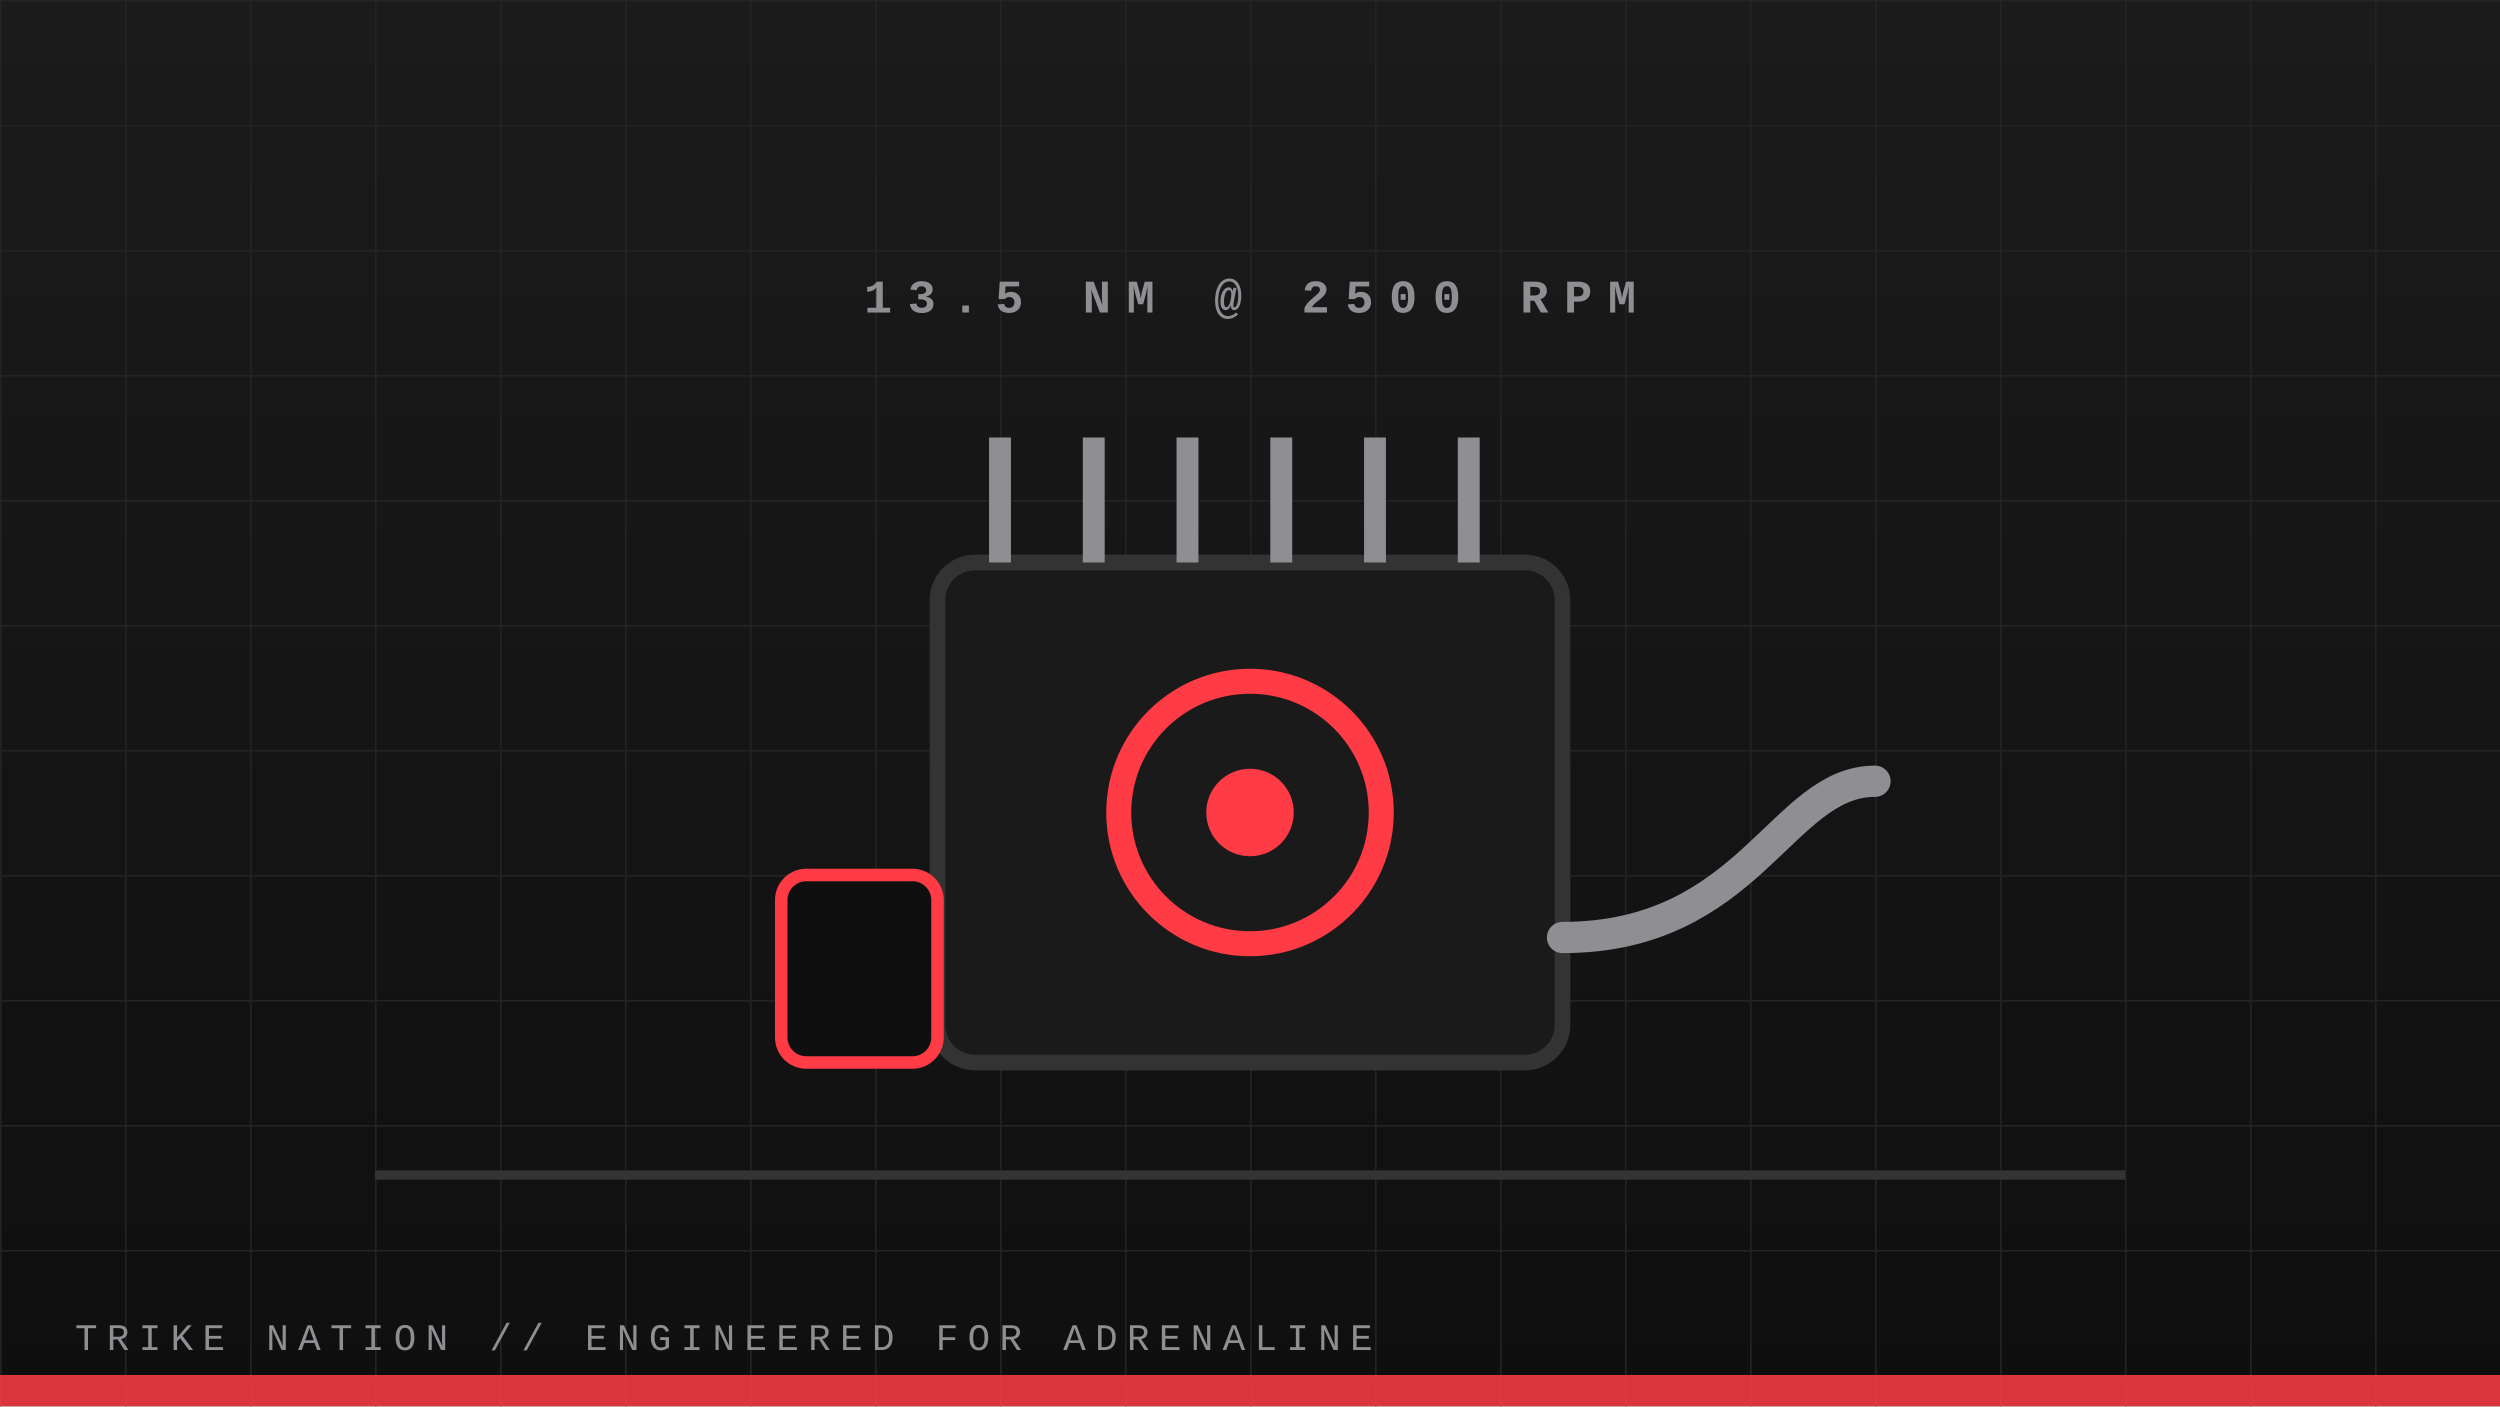
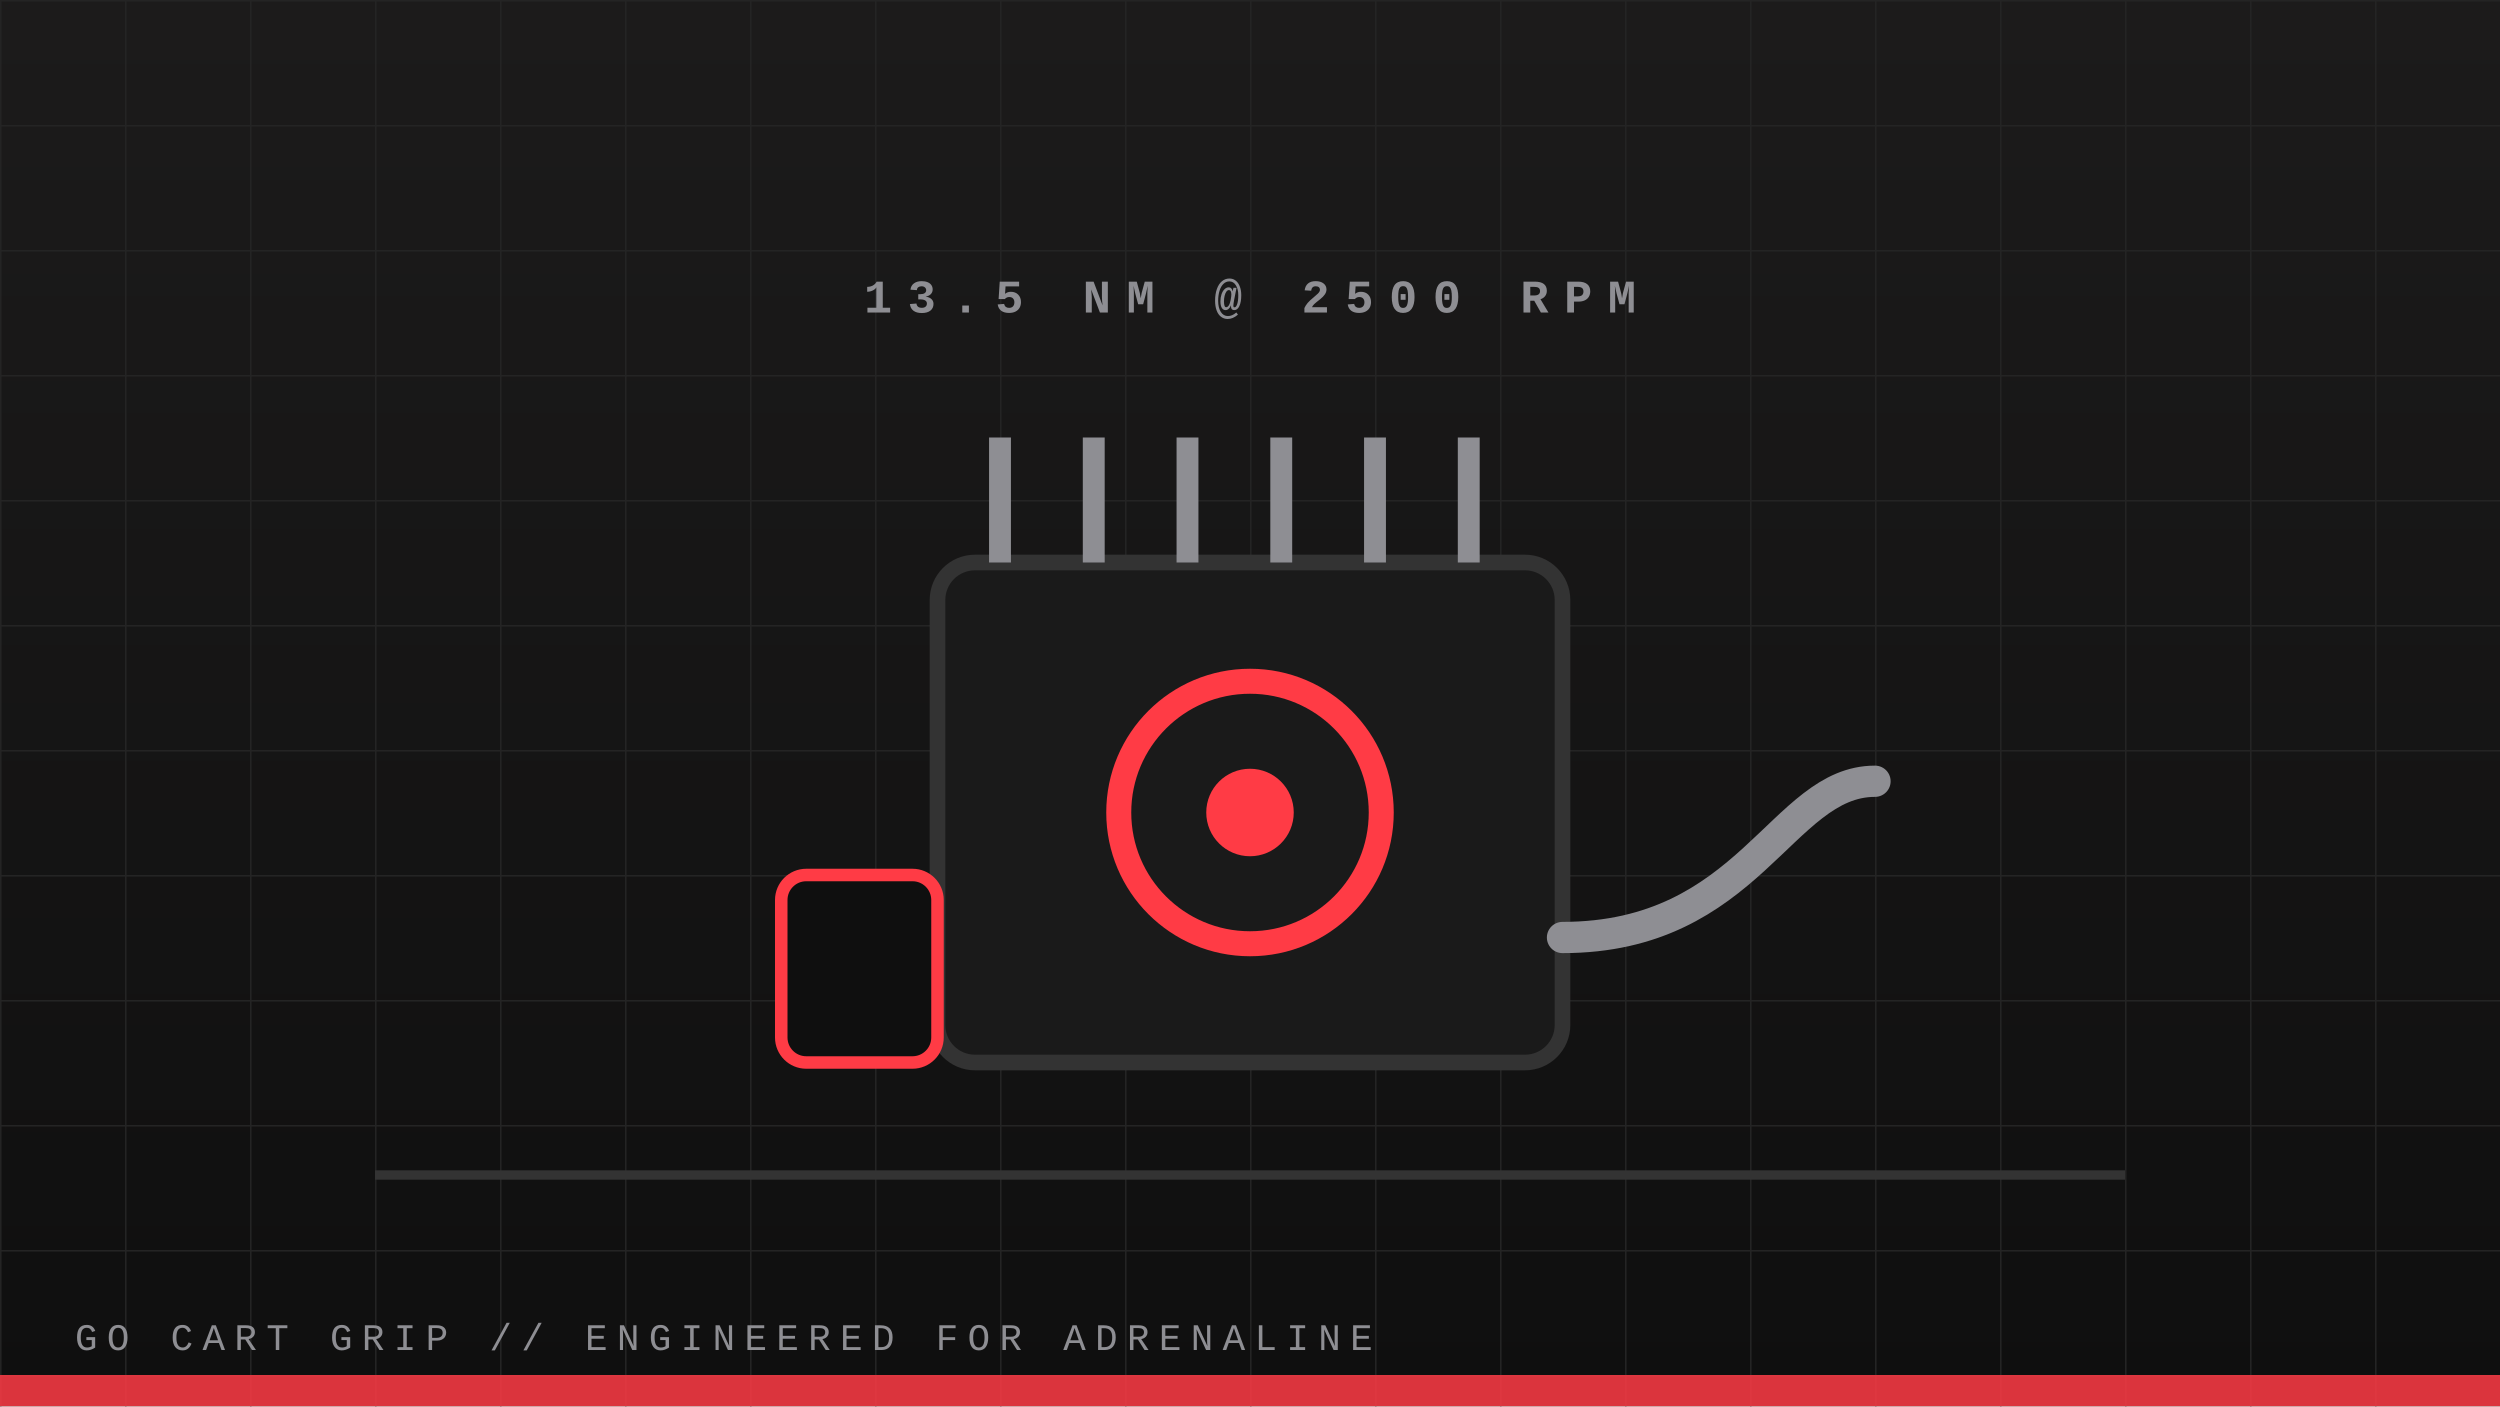
<svg xmlns="http://www.w3.org/2000/svg" width="800" height="450" viewBox="0 0 800 450">
  <defs>
    <linearGradient id="bg" x1="0" y1="0" x2="0" y2="1">
      <stop offset="0" stop-color="#1c1b1b" />
      <stop offset="1" stop-color="#0f0f0f" />
    </linearGradient>
    <pattern id="grid" width="40" height="40" patternUnits="userSpaceOnUse">
      <path d="M40 0 H0 V40" fill="none" stroke="#242424" stroke-width="1" />
    </pattern>
  </defs>
  <rect width="800" height="450" fill="url(#bg)" />
  <rect width="800" height="450" fill="url(#grid)" />
  <rect x="0" y="440" width="800" height="10" fill="#ff3b45" opacity="0.85" />
  <line x1="120" y1="376" x2="680" y2="376" stroke="#333333" stroke-width="3" />
  <rect x="300" y="180" width="200" height="160" rx="12" fill="#1a1a1a" stroke="#333333" stroke-width="5" />
  <line x1="320" y1="180" x2="320" y2="140" stroke="#8e8e93" stroke-width="7" />
  <line x1="350" y1="180" x2="350" y2="140" stroke="#8e8e93" stroke-width="7" />
  <line x1="380" y1="180" x2="380" y2="140" stroke="#8e8e93" stroke-width="7" />
  <line x1="410" y1="180" x2="410" y2="140" stroke="#8e8e93" stroke-width="7" />
  <line x1="440" y1="180" x2="440" y2="140" stroke="#8e8e93" stroke-width="7" />
  <line x1="470" y1="180" x2="470" y2="140" stroke="#8e8e93" stroke-width="7" />
  <circle cx="400" cy="260" r="42" fill="none" stroke="#ff3b45" stroke-width="8" />
  <circle cx="400" cy="260" r="14" fill="#ff3b45" />
  <path d="M500 300 C 560 300 570 250 600 250" fill="none" stroke="#8e8e93" stroke-width="10" stroke-linecap="round" />
  <rect x="250" y="280" width="50" height="60" rx="8" fill="#0f0f0f" stroke="#ff3b45" stroke-width="4" />
  <text x="400" y="70" text-anchor="middle" font-family="'Arial Black', Arial, sans-serif" font-weight="900" font-size="30" letter-spacing="4" fill="#f5f5f7" />
  <text x="400" y="100" text-anchor="middle" font-family="'Courier New', monospace" font-weight="700" font-size="15" letter-spacing="5" fill="#8e8e93">13.5 NM @ 2500 RPM</text>
-   <text x="24" y="432" font-family="'Courier New', monospace" font-size="12" letter-spacing="3" fill="#8e8e93">TRIKE NATION // ENGINEERED FOR ADRENALINE</text>
+   <text x="24" y="432" font-family="'Courier New', monospace" font-size="12" letter-spacing="3" fill="#8e8e93">GO CART GRIP // ENGINEERED FOR ADRENALINE</text>
</svg>
